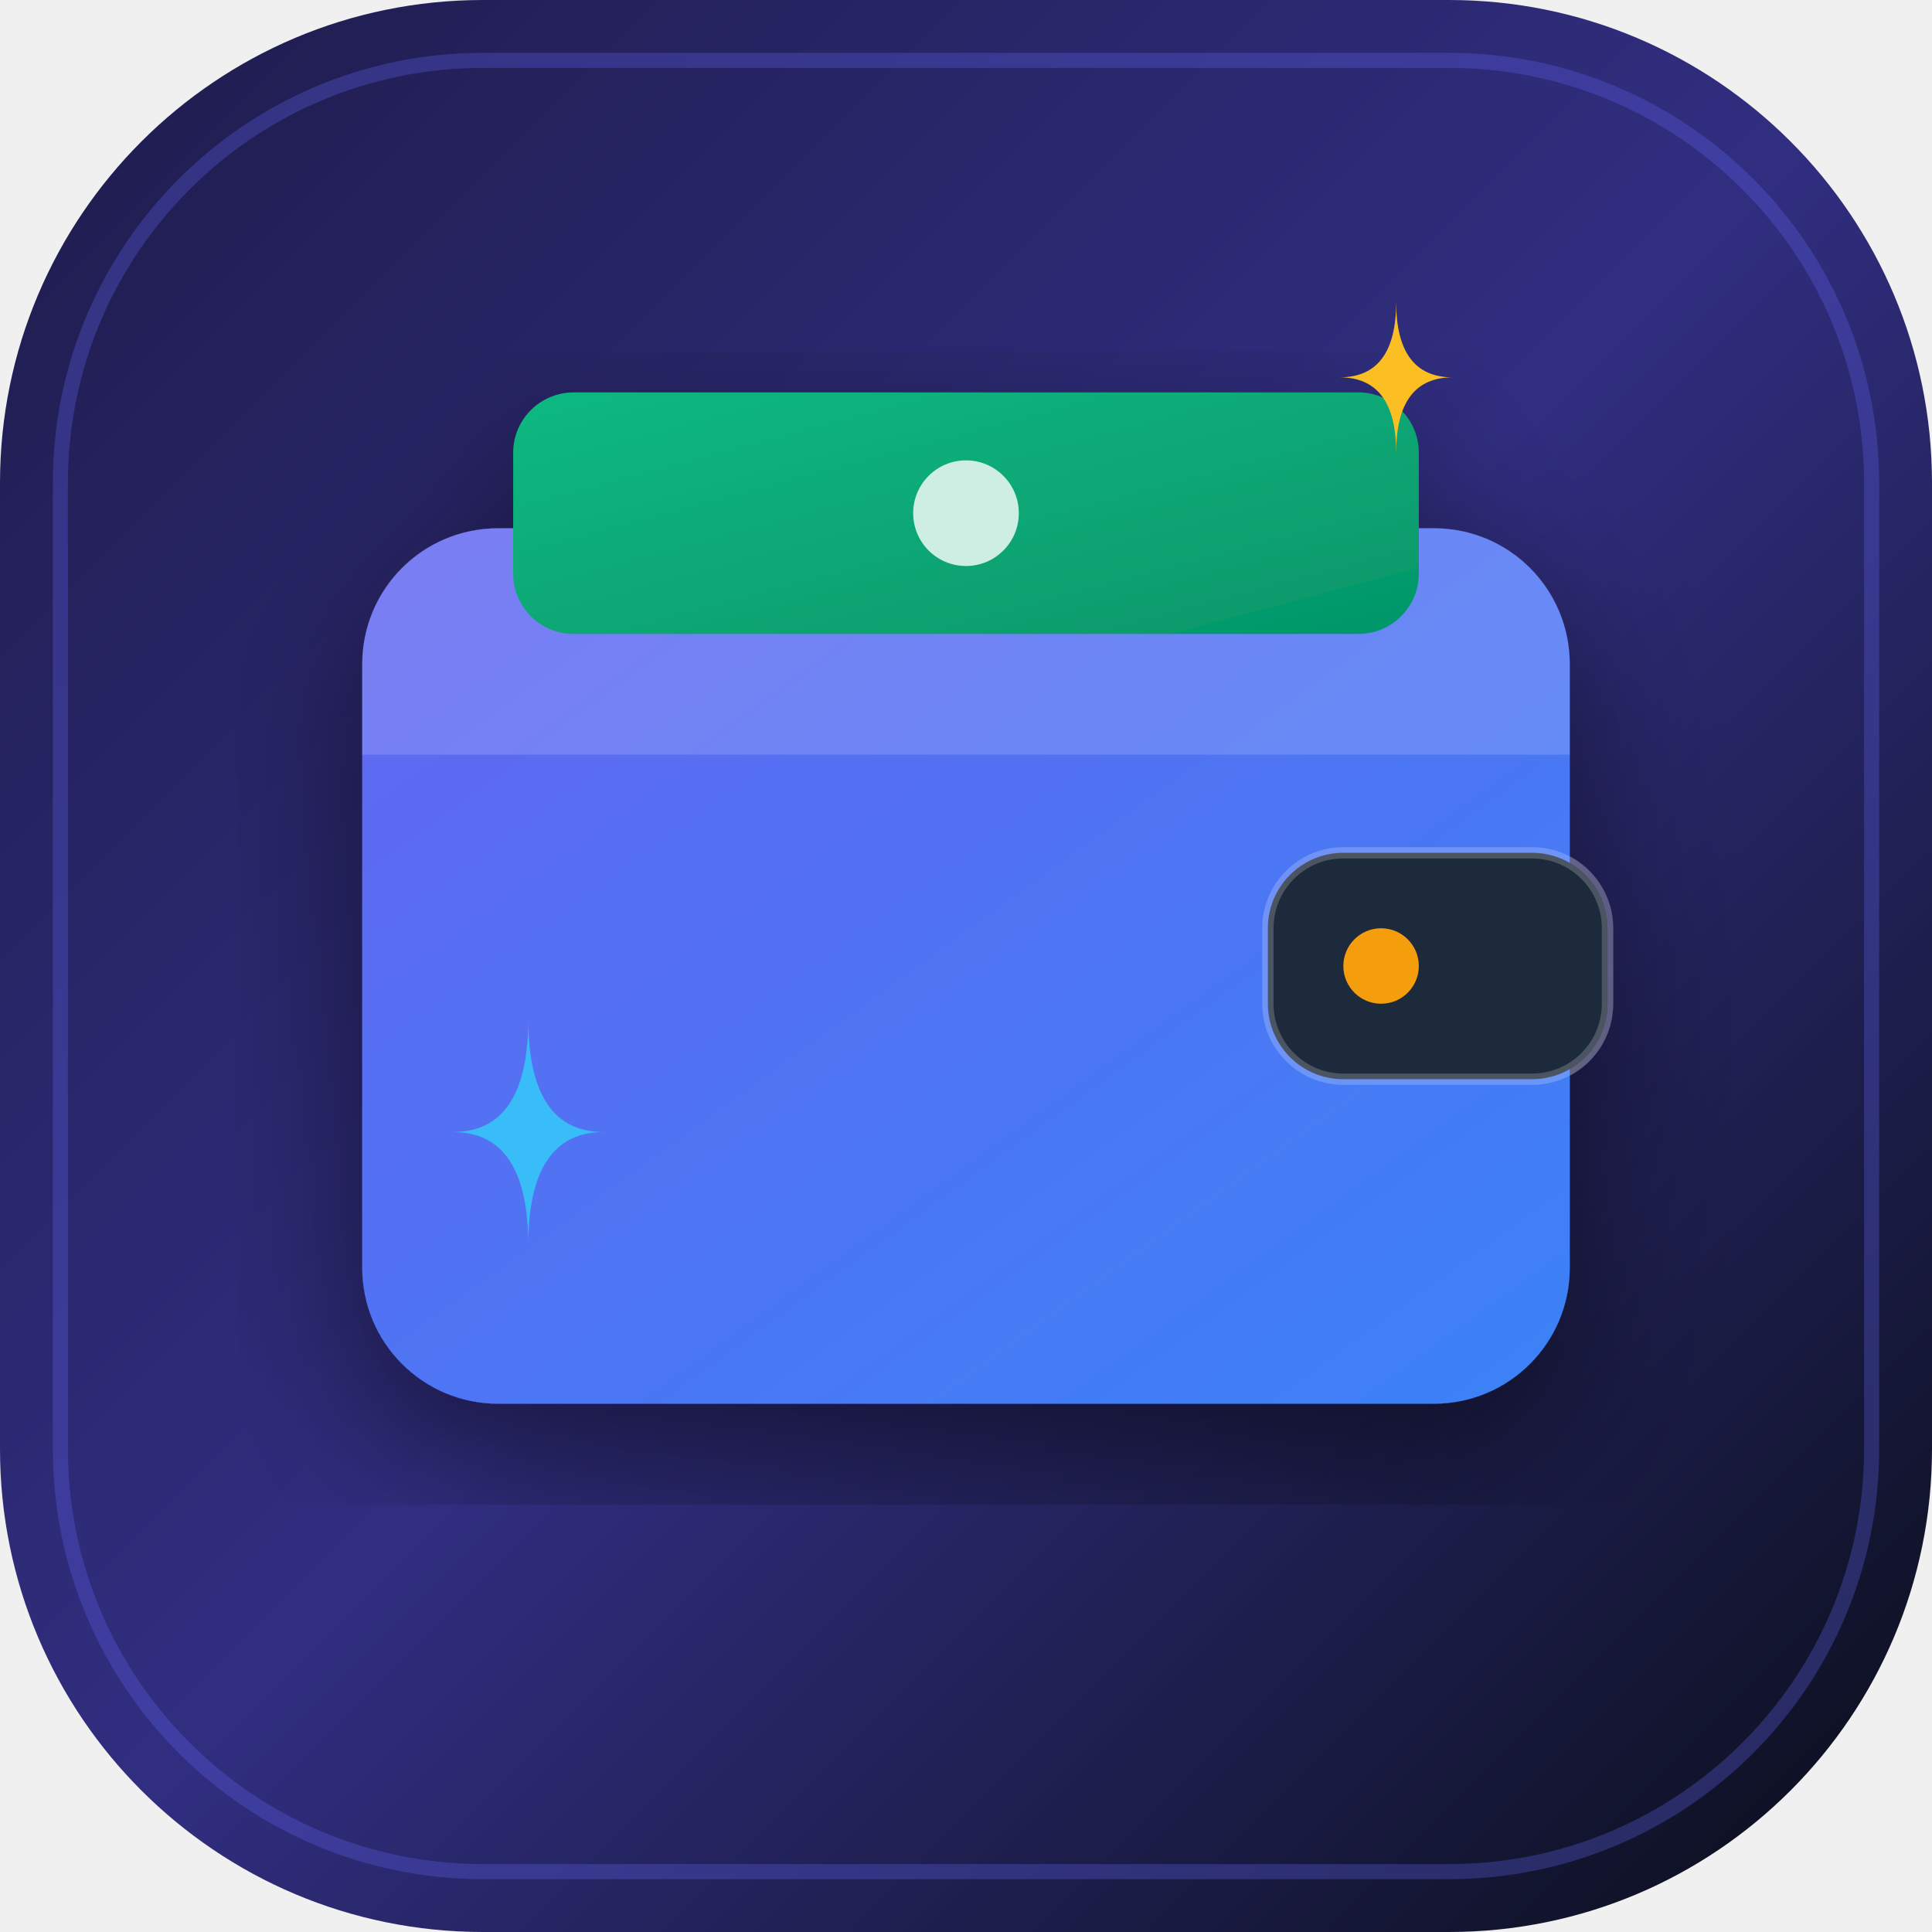
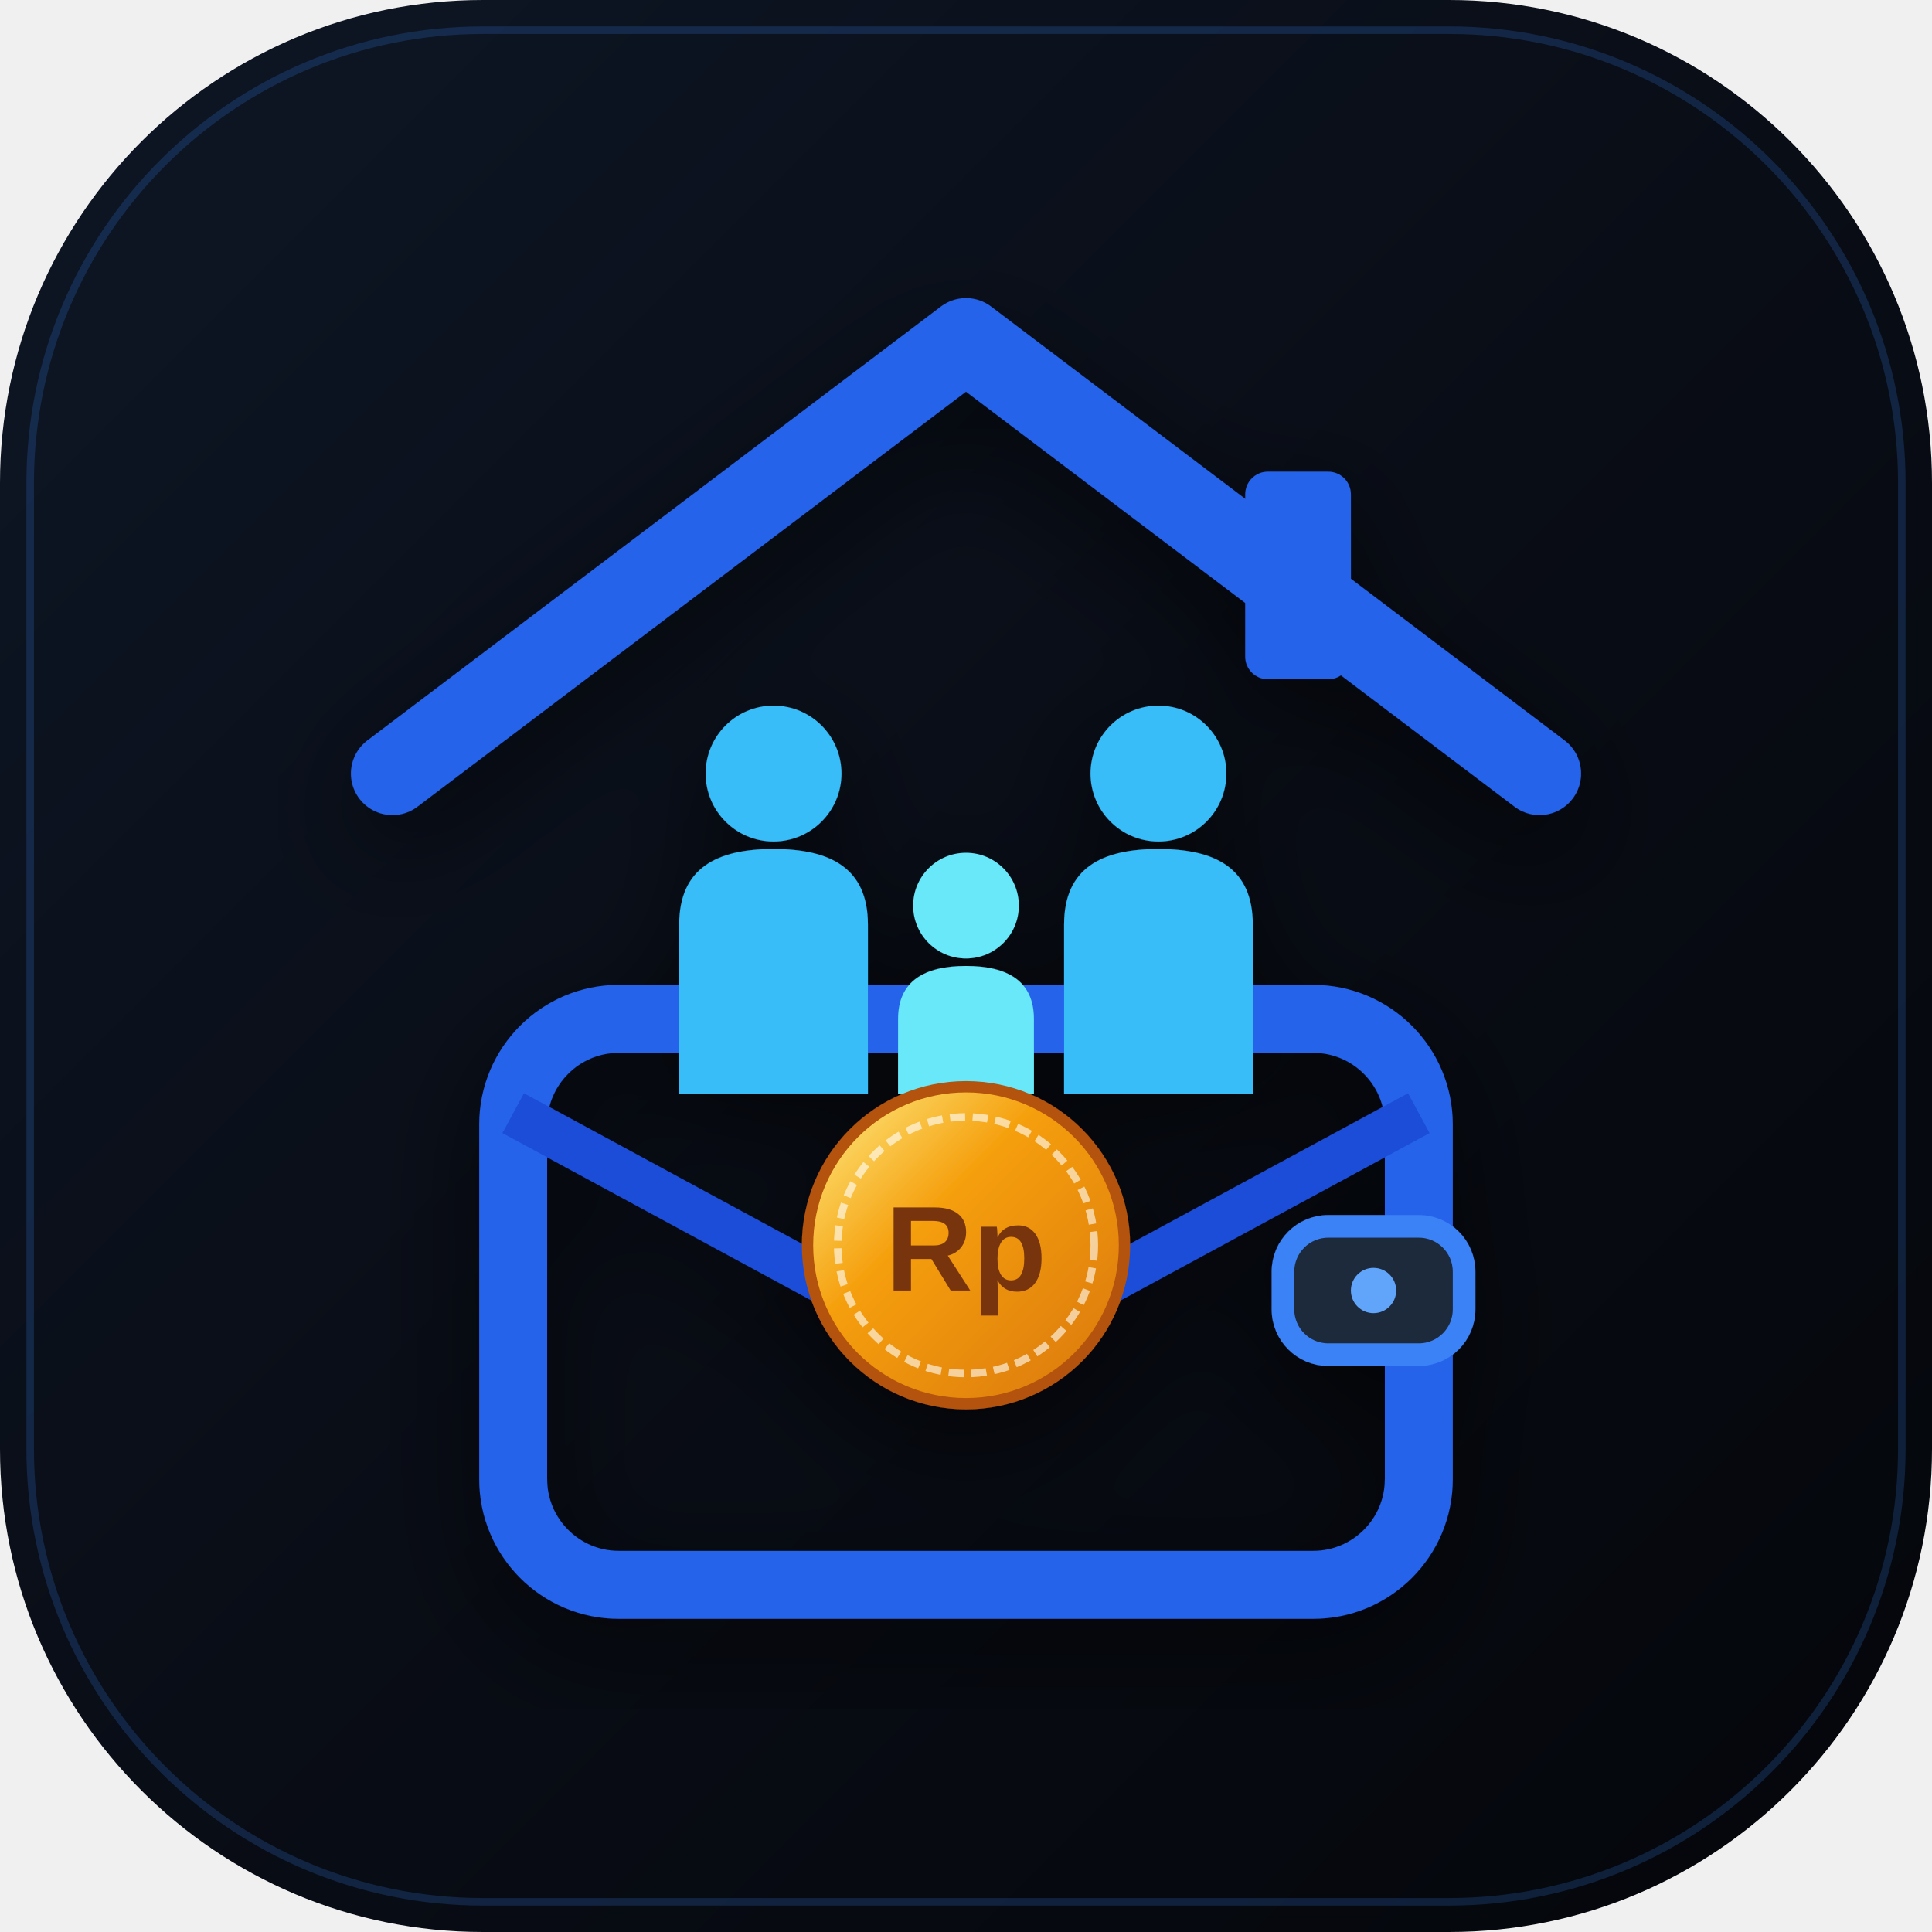
<svg xmlns="http://www.w3.org/2000/svg" viewBox="0 0 512 512" width="512" height="512">
  <defs>
    <linearGradient id="bgGrad" x1="0%" y1="0%" x2="100%" y2="100%">
-       <stop offset="0%" stop-color="#1e1b4b" />
-       <stop offset="50%" stop-color="#312e81" />
-       <stop offset="100%" stop-color="#090d16" />
+       <stop offset="0%" stop-color="#0e1726" />
+       <stop offset="50%" stop-color="#090d16" />
+       <stop offset="100%" stop-color="#04060a" />
    </linearGradient>
-     <linearGradient id="walletGrad" x1="0%" y1="0%" x2="100%" y2="100%">
-       <stop offset="0%" stop-color="#6366f1" />
-       <stop offset="100%" stop-color="#3b82f6" />
+     <linearGradient id="blueGrad" x1="0%" y1="0%" x2="100%" y2="100%">
+       <stop offset="0%" stop-color="#3b82f6" />
+       <stop offset="100%" stop-color="#1d4ed8" />
    </linearGradient>
-     <linearGradient id="accentGrad" x1="0%" y1="0%" x2="100%" y2="100%">
-       <stop offset="0%" stop-color="#10b981" />
-       <stop offset="100%" stop-color="#059669" />
+     <linearGradient id="coinGrad" x1="0%" y1="0%" x2="100%" y2="100%">
+       <stop offset="0%" stop-color="#fef08a" />
+       <stop offset="40%" stop-color="#f59e0b" />
+       <stop offset="100%" stop-color="#d97706" />
    </linearGradient>
-     <filter id="shadow" x="-10%" y="-10%" width="120%" height="120%">
-       <feDropShadow dx="0" dy="16" stdDeviation="20" flood-color="#000" flood-opacity="0.5" />
+     <filter id="softShadow" x="-10%" y="-10%" width="120%" height="120%">
+       <feDropShadow dx="0" dy="10" stdDeviation="14" flood-color="#000000" flood-opacity="0.6" />
    </filter>
  </defs>
  <rect width="512" height="512" rx="128" fill="url(#bgGrad)" />
-   <rect x="16" y="16" width="480" height="480" rx="112" fill="none" stroke="rgba(99, 102, 241, 0.3)" stroke-width="4" />
-   <g filter="url(#shadow)">
-     <rect x="96" y="140" width="320" height="232" rx="36" fill="url(#walletGrad)" />
-     <path d="M96 176 C96 156 112 140 132 140 L380 140 C400 140 416 156 416 176 L416 200 L96 200 Z" fill="rgba(255, 255, 255, 0.15)" />
-     <rect x="136" y="104" width="240" height="64" rx="16" fill="url(#accentGrad)" />
-     <circle cx="256" cy="136" r="14" fill="#ffffff" opacity="0.8" />
-     <rect x="336" y="226" width="90" height="60" rx="20" fill="#1e293b" stroke="rgba(255,255,255,0.2)" stroke-width="3" />
-     <circle cx="366" cy="256" r="10" fill="#f59e0b" />
+   <rect x="8" y="8" width="496" height="496" rx="120" fill="none" stroke="rgba(59, 130, 246, 0.2)" stroke-width="2" />
+   <g filter="url(#softShadow)">
+     <path d="M 256 90               L 110 200               L 132 226               L 156 208               L 156 280               L 356 280               L 356 208               L 380 226               L 402 200 Z" fill="none" />
+     <rect x="330" y="125" width="28" height="55" rx="6" fill="#2563eb" />
+     <path d="M 104 205 L 256 90 L 408 205" fill="none" stroke="#2563eb" stroke-width="22" stroke-linecap="round" stroke-linejoin="round" />
+     <rect x="136" y="270" width="240" height="150" rx="28" fill="none" stroke="#2563eb" stroke-width="18" />
+     <path d="M 136 295 L 256 360 L 376 295" fill="none" stroke="#1d4ed8" stroke-width="12" stroke-linejoin="round" />
+     <rect x="340" y="325" width="48" height="34" rx="12" fill="#1e293b" stroke="#3b82f6" stroke-width="6" />
+     <circle cx="364" cy="342" r="6" fill="#60a5fa" />
+     <circle cx="205" cy="205" r="18" fill="#38bdf8" />
+     <path d="M 180 290 L 180 245 C 180 230, 190 225, 205 225 C 220 225, 230 230, 230 245 L 230 290 Z" fill="#38bdf8" />
+     <circle cx="307" cy="205" r="18" fill="#38bdf8" />
+     <path d="M 282 290 L 282 245 C 282 230, 292 225, 307 225 C 322 225, 332 230, 332 245 L 332 290 Z" fill="#38bdf8" />
+     <circle cx="256" cy="240" r="14" fill="#67e8f9" />
+     <path d="M 238 290 L 238 270 C 238 260, 245 256, 256 256 C 267 256, 274 260, 274 270 L 274 290 Z" fill="#67e8f9" />
+     <circle cx="256" cy="330" r="42" fill="url(#coinGrad)" stroke="#b45309" stroke-width="3" />
+     <circle cx="256" cy="330" r="34" fill="none" stroke="rgba(255,255,255,0.6)" stroke-width="2" stroke-dasharray="4 2" />
+     <text x="256" y="342" font-family="'Plus Jakarta Sans', Arial, sans-serif" font-size="32" font-weight="900" fill="#78350f" text-anchor="middle">Rp</text>
  </g>
-   <path d="M140 330 Q140 300 120 300 Q140 300 140 270 Q140 300 160 300 Q140 300 140 330 Z" fill="#38bdf8" />
-   <path d="M370 120 Q370 100 355 100 Q370 100 370 80 Q370 100 385 100 Q370 100 370 120 Z" fill="#fbbf24" />
</svg>
